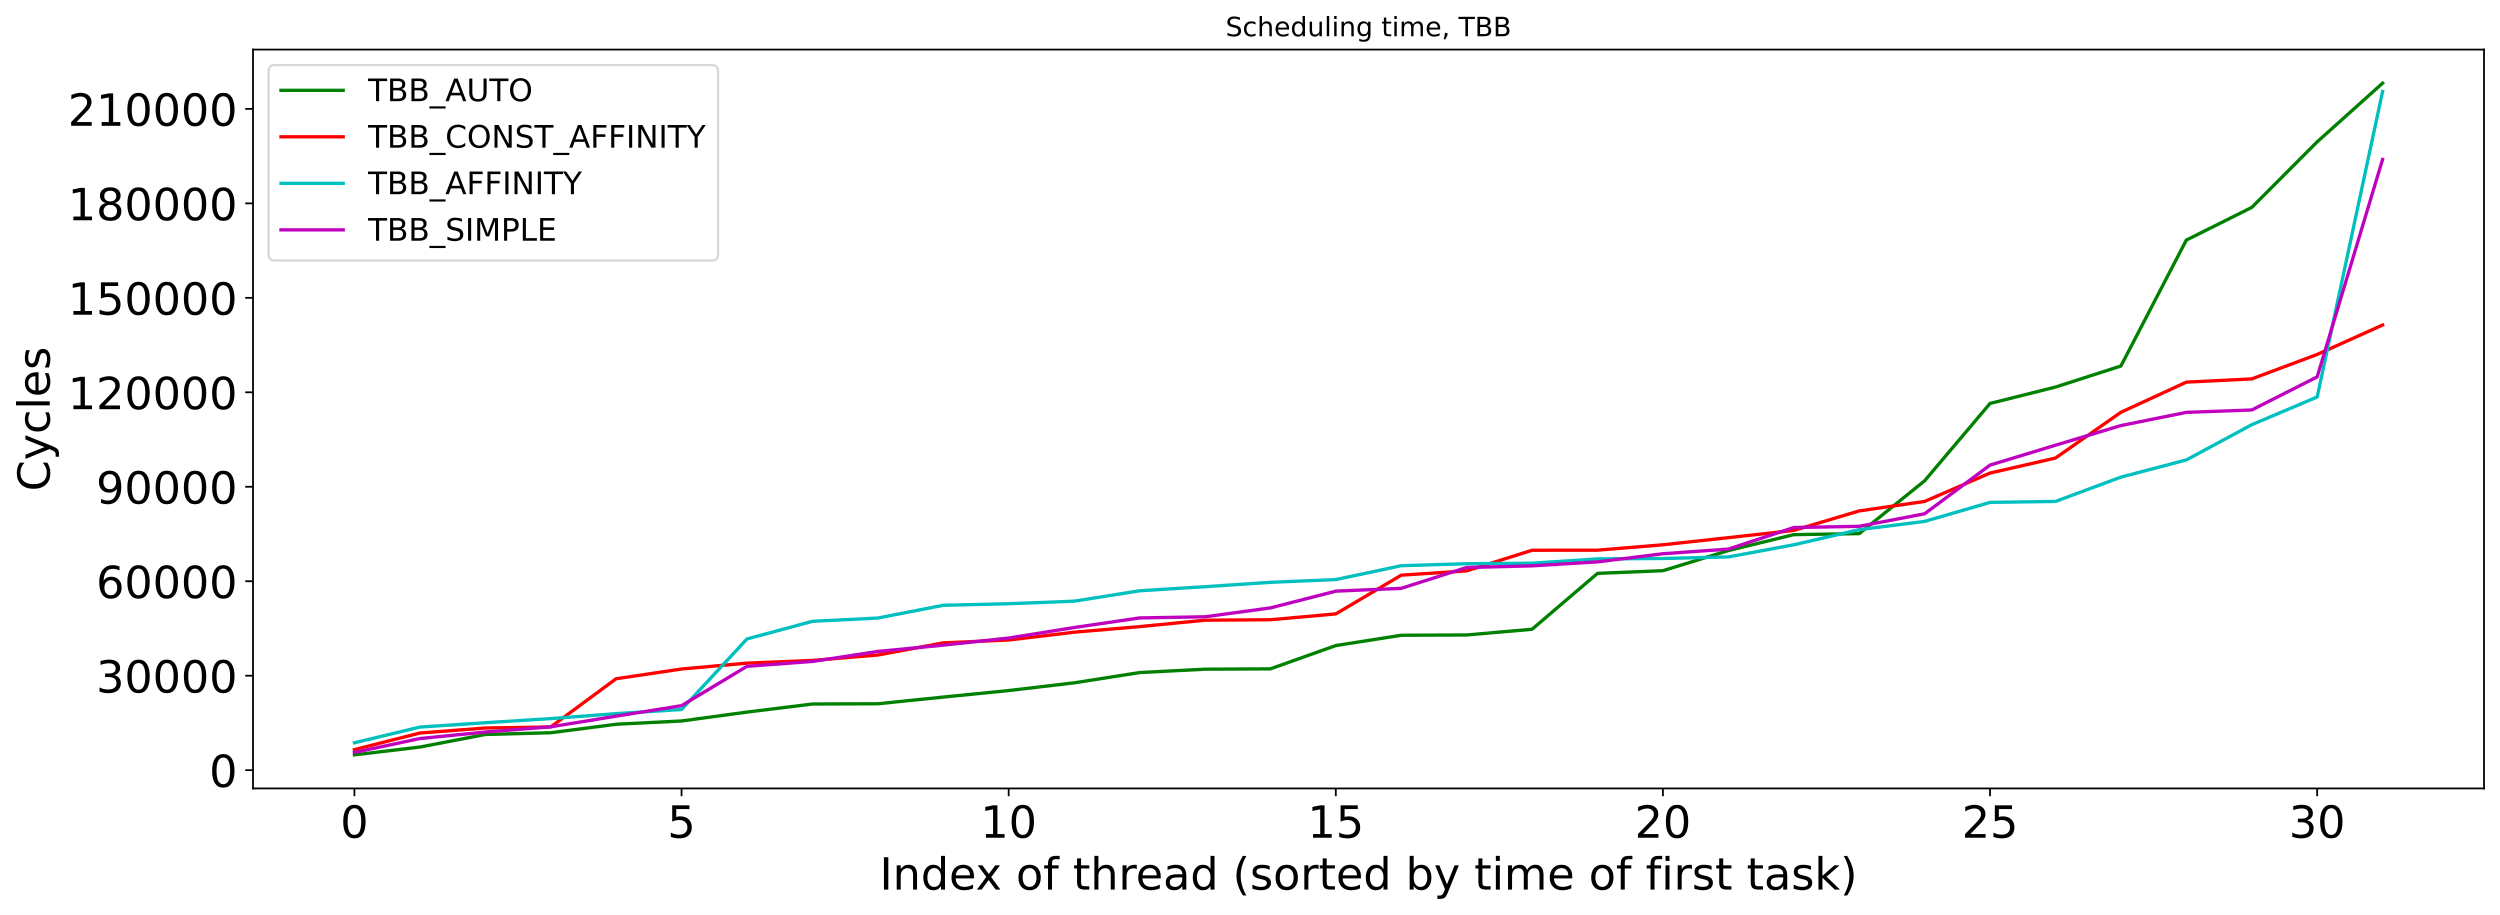
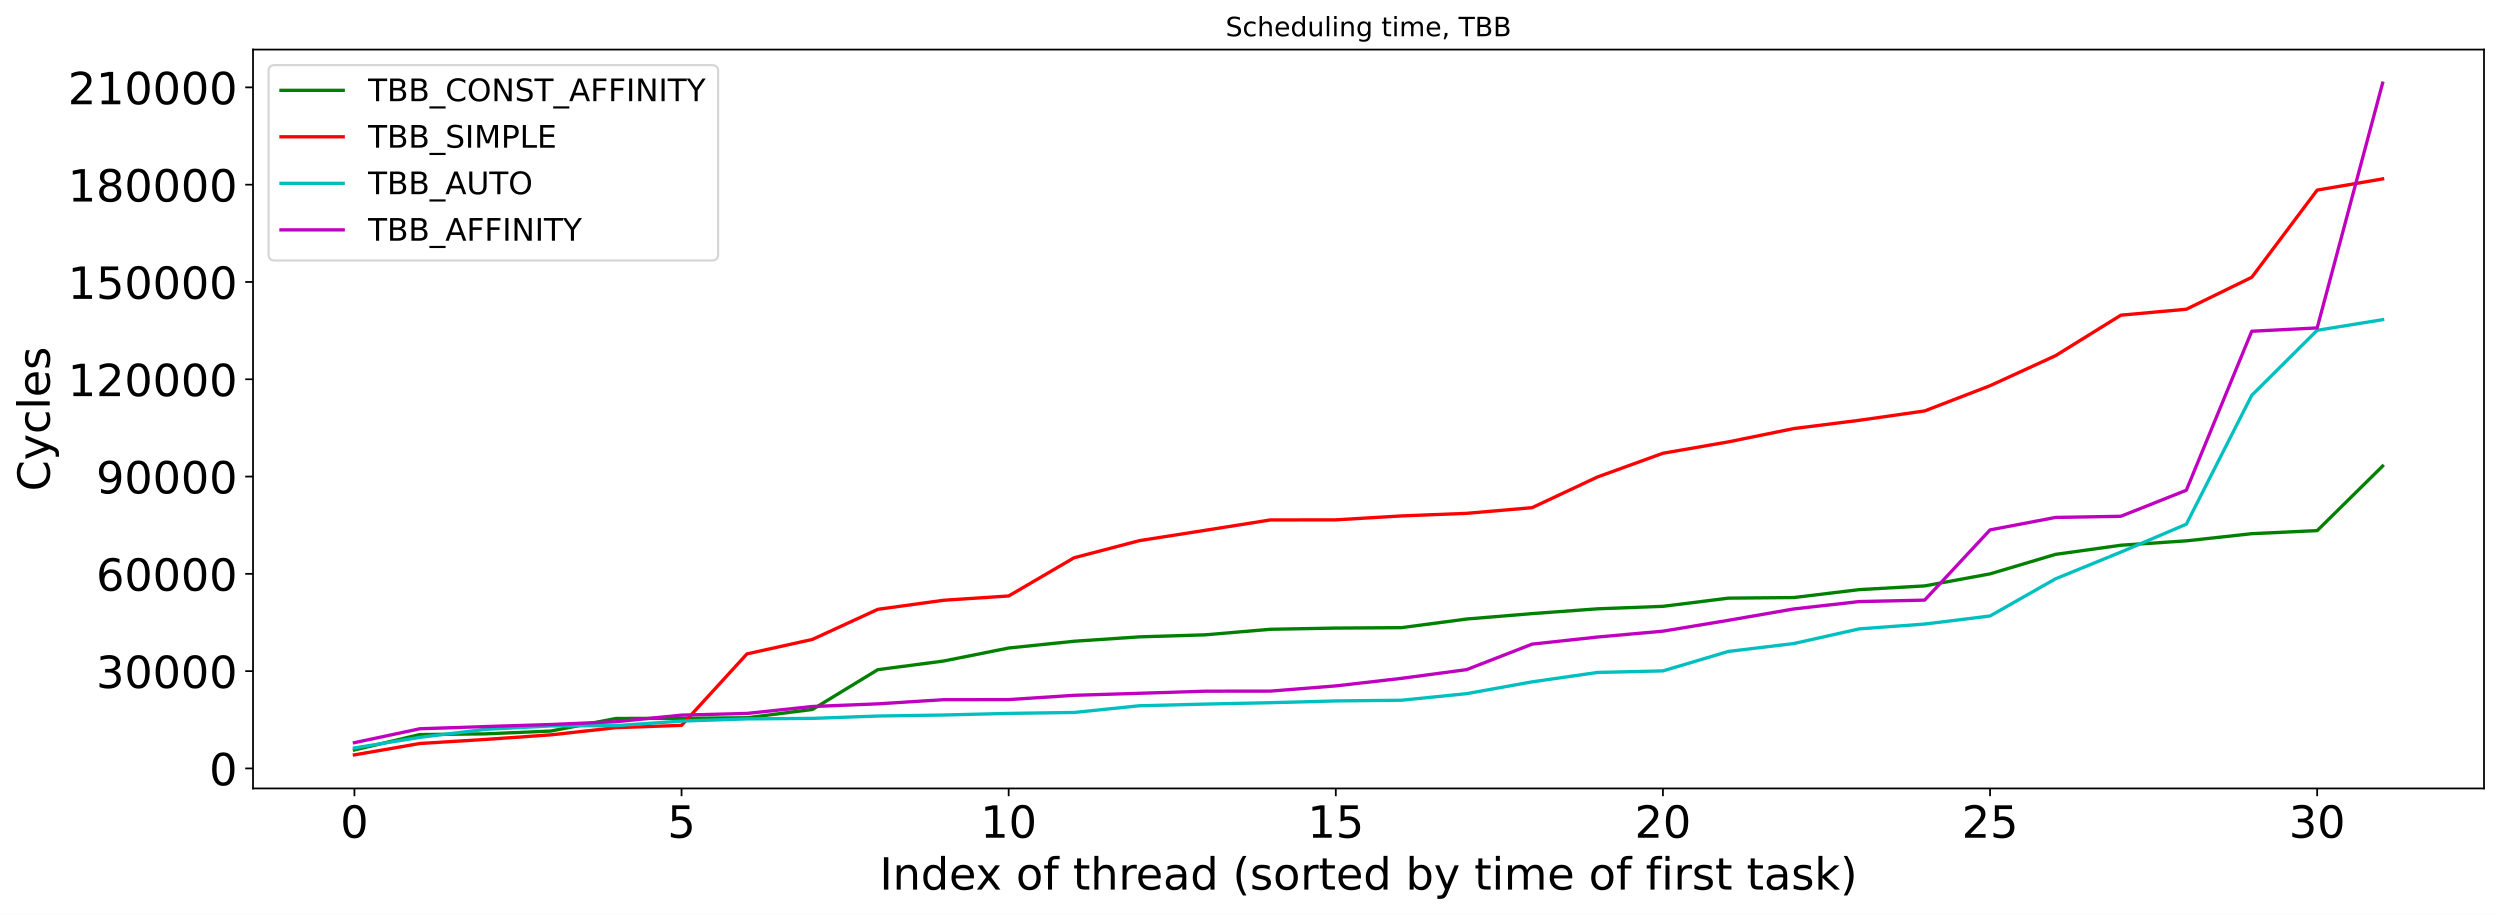
<svg xmlns="http://www.w3.org/2000/svg" xmlns:xlink="http://www.w3.org/1999/xlink" width="1125.506pt" height="411.871pt" viewBox="0 0 1125.506 411.871" version="1.1">
  <defs>
    <style type="text/css">*{stroke-linejoin: round; stroke-linecap: butt}</style>
  </defs>
  <g id="figure_1">
    <g id="patch_1">
      <path d="M -0 411.871  L 1125.506 411.871  L 1125.506 0  L -0 0  z " style="fill: #ffffff" />
    </g>
    <g id="axes_1">
      <g id="patch_2">
        <path d="M 113.906 354.958  L 1118.306 354.958  L 1118.306 22.318  L 113.906 22.318  z " style="fill: #ffffff" />
      </g>
      <g id="matplotlib.axis_1">
        <g id="xtick_1">
          <g id="line2d_1">
            <defs>
-               <path id="m6fc83a0942" d="M 0 0  L 0 3.5  " style="stroke: #000000; stroke-width: 0.8" />
-             </defs>
-             <g>
-               <use xlink:href="#m6fc83a0942" x="159.561" y="354.958" style="stroke: #000000; stroke-width: 0.8" />
+               <path id="m1744c01a98" d="M 0 0  L 0 3.5  " style="stroke: #000000; stroke-width: 0.8" />
+             </defs>
+             <g>
+               <use xlink:href="#m1744c01a98" x="159.561" y="354.958" style="stroke: #000000; stroke-width: 0.8" />
            </g>
          </g>
          <g id="text_1">
            <g transform="translate(153.1983 377.155) scale(0.2 -0.2)">
              <defs>
                <path id="DejaVuSans-30" d="M 2034 4250  Q 1547 4250 1301 3770  Q 1056 3291 1056 2328  Q 1056 1369 1301 889  Q 1547 409 2034 409  Q 2525 409 2770 889  Q 3016 1369 3016 2328  Q 3016 3291 2770 3770  Q 2525 4250 2034 4250  z M 2034 4750  Q 2819 4750 3233 4129  Q 3647 3509 3647 2328  Q 3647 1150 3233 529  Q 2819 -91 2034 -91  Q 1250 -91 836 529  Q 422 1150 422 2328  Q 422 3509 836 4129  Q 1250 4750 2034 4750  z " transform="scale(0.015625)" />
              </defs>
              <use xlink:href="#DejaVuSans-30" />
            </g>
          </g>
        </g>
        <g id="xtick_2">
          <g id="line2d_2">
            <g>
-               <use xlink:href="#m6fc83a0942" x="306.834" y="354.958" style="stroke: #000000; stroke-width: 0.8" />
+               <use xlink:href="#m1744c01a98" x="306.834" y="354.958" style="stroke: #000000; stroke-width: 0.8" />
            </g>
          </g>
          <g id="text_2">
            <g transform="translate(300.471 377.155) scale(0.2 -0.2)">
              <defs>
                <path id="DejaVuSans-35" d="M 691 4666  L 3169 4666  L 3169 4134  L 1269 4134  L 1269 2991  Q 1406 3038 1543 3061  Q 1681 3084 1819 3084  Q 2600 3084 3056 2656  Q 3513 2228 3513 1497  Q 3513 744 3044 326  Q 2575 -91 1722 -91  Q 1428 -91 1123 -41  Q 819 9 494 109  L 494 744  Q 775 591 1075 516  Q 1375 441 1709 441  Q 2250 441 2565 725  Q 2881 1009 2881 1497  Q 2881 1984 2565 2268  Q 2250 2553 1709 2553  Q 1456 2553 1204 2497  Q 953 2441 691 2322  L 691 4666  z " transform="scale(0.015625)" />
              </defs>
              <use xlink:href="#DejaVuSans-35" />
            </g>
          </g>
        </g>
        <g id="xtick_3">
          <g id="line2d_3">
            <g>
-               <use xlink:href="#m6fc83a0942" x="454.106" y="354.958" style="stroke: #000000; stroke-width: 0.8" />
+               <use xlink:href="#m1744c01a98" x="454.106" y="354.958" style="stroke: #000000; stroke-width: 0.8" />
            </g>
          </g>
          <g id="text_3">
            <g transform="translate(441.3813 377.155) scale(0.2 -0.2)">
              <defs>
                <path id="DejaVuSans-31" d="M 794 531  L 1825 531  L 1825 4091  L 703 3866  L 703 4441  L 1819 4666  L 2450 4666  L 2450 531  L 3481 531  L 3481 0  L 794 0  L 794 531  z " transform="scale(0.015625)" />
              </defs>
              <use xlink:href="#DejaVuSans-31" />
              <use xlink:href="#DejaVuSans-30" x="63.623" />
            </g>
          </g>
        </g>
        <g id="xtick_4">
          <g id="line2d_4">
            <g>
-               <use xlink:href="#m6fc83a0942" x="601.379" y="354.958" style="stroke: #000000; stroke-width: 0.8" />
+               <use xlink:href="#m1744c01a98" x="601.379" y="354.958" style="stroke: #000000; stroke-width: 0.8" />
            </g>
          </g>
          <g id="text_4">
            <g transform="translate(588.654 377.155) scale(0.2 -0.2)">
              <use xlink:href="#DejaVuSans-31" />
              <use xlink:href="#DejaVuSans-35" x="63.623" />
            </g>
          </g>
        </g>
        <g id="xtick_5">
          <g id="line2d_5">
            <g>
-               <use xlink:href="#m6fc83a0942" x="748.652" y="354.958" style="stroke: #000000; stroke-width: 0.8" />
+               <use xlink:href="#m1744c01a98" x="748.652" y="354.958" style="stroke: #000000; stroke-width: 0.8" />
            </g>
          </g>
          <g id="text_5">
            <g transform="translate(735.9267 377.155) scale(0.2 -0.2)">
              <defs>
                <path id="DejaVuSans-32" d="M 1228 531  L 3431 531  L 3431 0  L 469 0  L 469 531  Q 828 903 1448 1529  Q 2069 2156 2228 2338  Q 2531 2678 2651 2914  Q 2772 3150 2772 3378  Q 2772 3750 2511 3984  Q 2250 4219 1831 4219  Q 1534 4219 1204 4116  Q 875 4013 500 3803  L 500 4441  Q 881 4594 1212 4672  Q 1544 4750 1819 4750  Q 2544 4750 2975 4387  Q 3406 4025 3406 3419  Q 3406 3131 3298 2873  Q 3191 2616 2906 2266  Q 2828 2175 2409 1742  Q 1991 1309 1228 531  z " transform="scale(0.015625)" />
              </defs>
              <use xlink:href="#DejaVuSans-32" />
              <use xlink:href="#DejaVuSans-30" x="63.623" />
            </g>
          </g>
        </g>
        <g id="xtick_6">
          <g id="line2d_6">
            <g>
-               <use xlink:href="#m6fc83a0942" x="895.924" y="354.958" style="stroke: #000000; stroke-width: 0.8" />
+               <use xlink:href="#m1744c01a98" x="895.924" y="354.958" style="stroke: #000000; stroke-width: 0.8" />
            </g>
          </g>
          <g id="text_6">
            <g transform="translate(883.1994 377.155) scale(0.2 -0.2)">
              <use xlink:href="#DejaVuSans-32" />
              <use xlink:href="#DejaVuSans-35" x="63.623" />
            </g>
          </g>
        </g>
        <g id="xtick_7">
          <g id="line2d_7">
            <g>
-               <use xlink:href="#m6fc83a0942" x="1043.197" y="354.958" style="stroke: #000000; stroke-width: 0.8" />
+               <use xlink:href="#m1744c01a98" x="1043.197" y="354.958" style="stroke: #000000; stroke-width: 0.8" />
            </g>
          </g>
          <g id="text_7">
            <g transform="translate(1030.472 377.155) scale(0.2 -0.2)">
              <defs>
                <path id="DejaVuSans-33" d="M 2597 2516  Q 3050 2419 3304 2112  Q 3559 1806 3559 1356  Q 3559 666 3084 287  Q 2609 -91 1734 -91  Q 1441 -91 1130 -33  Q 819 25 488 141  L 488 750  Q 750 597 1062 519  Q 1375 441 1716 441  Q 2309 441 2620 675  Q 2931 909 2931 1356  Q 2931 1769 2642 2001  Q 2353 2234 1838 2234  L 1294 2234  L 1294 2753  L 1863 2753  Q 2328 2753 2575 2939  Q 2822 3125 2822 3475  Q 2822 3834 2567 4026  Q 2313 4219 1838 4219  Q 1578 4219 1281 4162  Q 984 4106 628 3988  L 628 4550  Q 988 4650 1302 4700  Q 1616 4750 1894 4750  Q 2613 4750 3031 4423  Q 3450 4097 3450 3541  Q 3450 3153 3228 2886  Q 3006 2619 2597 2516  z " transform="scale(0.015625)" />
              </defs>
              <use xlink:href="#DejaVuSans-33" />
              <use xlink:href="#DejaVuSans-30" x="63.623" />
            </g>
          </g>
        </g>
        <g id="text_8">
          <g transform="translate(395.9859 400.5113) scale(0.2 -0.2)">
            <defs>
              <path id="DejaVuSans-49" d="M 628 4666  L 1259 4666  L 1259 0  L 628 0  L 628 4666  z " transform="scale(0.015625)" />
              <path id="DejaVuSans-6e" d="M 3513 2113  L 3513 0  L 2938 0  L 2938 2094  Q 2938 2591 2744 2837  Q 2550 3084 2163 3084  Q 1697 3084 1428 2787  Q 1159 2491 1159 1978  L 1159 0  L 581 0  L 581 3500  L 1159 3500  L 1159 2956  Q 1366 3272 1645 3428  Q 1925 3584 2291 3584  Q 2894 3584 3203 3211  Q 3513 2838 3513 2113  z " transform="scale(0.015625)" />
              <path id="DejaVuSans-64" d="M 2906 2969  L 2906 4863  L 3481 4863  L 3481 0  L 2906 0  L 2906 525  Q 2725 213 2448 61  Q 2172 -91 1784 -91  Q 1150 -91 751 415  Q 353 922 353 1747  Q 353 2572 751 3078  Q 1150 3584 1784 3584  Q 2172 3584 2448 3432  Q 2725 3281 2906 2969  z M 947 1747  Q 947 1113 1208 752  Q 1469 391 1925 391  Q 2381 391 2643 752  Q 2906 1113 2906 1747  Q 2906 2381 2643 2742  Q 2381 3103 1925 3103  Q 1469 3103 1208 2742  Q 947 2381 947 1747  z " transform="scale(0.015625)" />
              <path id="DejaVuSans-65" d="M 3597 1894  L 3597 1613  L 953 1613  Q 991 1019 1311 708  Q 1631 397 2203 397  Q 2534 397 2845 478  Q 3156 559 3463 722  L 3463 178  Q 3153 47 2828 -22  Q 2503 -91 2169 -91  Q 1331 -91 842 396  Q 353 884 353 1716  Q 353 2575 817 3079  Q 1281 3584 2069 3584  Q 2775 3584 3186 3129  Q 3597 2675 3597 1894  z M 3022 2063  Q 3016 2534 2758 2815  Q 2500 3097 2075 3097  Q 1594 3097 1305 2825  Q 1016 2553 972 2059  L 3022 2063  z " transform="scale(0.015625)" />
              <path id="DejaVuSans-78" d="M 3513 3500  L 2247 1797  L 3578 0  L 2900 0  L 1881 1375  L 863 0  L 184 0  L 1544 1831  L 300 3500  L 978 3500  L 1906 2253  L 2834 3500  L 3513 3500  z " transform="scale(0.015625)" />
              <path id="DejaVuSans-20" transform="scale(0.015625)" />
              <path id="DejaVuSans-6f" d="M 1959 3097  Q 1497 3097 1228 2736  Q 959 2375 959 1747  Q 959 1119 1226 758  Q 1494 397 1959 397  Q 2419 397 2687 759  Q 2956 1122 2956 1747  Q 2956 2369 2687 2733  Q 2419 3097 1959 3097  z M 1959 3584  Q 2709 3584 3137 3096  Q 3566 2609 3566 1747  Q 3566 888 3137 398  Q 2709 -91 1959 -91  Q 1206 -91 779 398  Q 353 888 353 1747  Q 353 2609 779 3096  Q 1206 3584 1959 3584  z " transform="scale(0.015625)" />
              <path id="DejaVuSans-66" d="M 2375 4863  L 2375 4384  L 1825 4384  Q 1516 4384 1395 4259  Q 1275 4134 1275 3809  L 1275 3500  L 2222 3500  L 2222 3053  L 1275 3053  L 1275 0  L 697 0  L 697 3053  L 147 3053  L 147 3500  L 697 3500  L 697 3744  Q 697 4328 969 4595  Q 1241 4863 1831 4863  L 2375 4863  z " transform="scale(0.015625)" />
              <path id="DejaVuSans-74" d="M 1172 4494  L 1172 3500  L 2356 3500  L 2356 3053  L 1172 3053  L 1172 1153  Q 1172 725 1289 603  Q 1406 481 1766 481  L 2356 481  L 2356 0  L 1766 0  Q 1100 0 847 248  Q 594 497 594 1153  L 594 3053  L 172 3053  L 172 3500  L 594 3500  L 594 4494  L 1172 4494  z " transform="scale(0.015625)" />
              <path id="DejaVuSans-68" d="M 3513 2113  L 3513 0  L 2938 0  L 2938 2094  Q 2938 2591 2744 2837  Q 2550 3084 2163 3084  Q 1697 3084 1428 2787  Q 1159 2491 1159 1978  L 1159 0  L 581 0  L 581 4863  L 1159 4863  L 1159 2956  Q 1366 3272 1645 3428  Q 1925 3584 2291 3584  Q 2894 3584 3203 3211  Q 3513 2838 3513 2113  z " transform="scale(0.015625)" />
              <path id="DejaVuSans-72" d="M 2631 2963  Q 2534 3019 2420 3045  Q 2306 3072 2169 3072  Q 1681 3072 1420 2755  Q 1159 2438 1159 1844  L 1159 0  L 581 0  L 581 3500  L 1159 3500  L 1159 2956  Q 1341 3275 1631 3429  Q 1922 3584 2338 3584  Q 2397 3584 2469 3576  Q 2541 3569 2628 3553  L 2631 2963  z " transform="scale(0.015625)" />
              <path id="DejaVuSans-61" d="M 2194 1759  Q 1497 1759 1228 1600  Q 959 1441 959 1056  Q 959 750 1161 570  Q 1363 391 1709 391  Q 2188 391 2477 730  Q 2766 1069 2766 1631  L 2766 1759  L 2194 1759  z M 3341 1997  L 3341 0  L 2766 0  L 2766 531  Q 2569 213 2275 61  Q 1981 -91 1556 -91  Q 1019 -91 701 211  Q 384 513 384 1019  Q 384 1609 779 1909  Q 1175 2209 1959 2209  L 2766 2209  L 2766 2266  Q 2766 2663 2505 2880  Q 2244 3097 1772 3097  Q 1472 3097 1187 3025  Q 903 2953 641 2809  L 641 3341  Q 956 3463 1253 3523  Q 1550 3584 1831 3584  Q 2591 3584 2966 3190  Q 3341 2797 3341 1997  z " transform="scale(0.015625)" />
              <path id="DejaVuSans-28" d="M 1984 4856  Q 1566 4138 1362 3434  Q 1159 2731 1159 2009  Q 1159 1288 1364 580  Q 1569 -128 1984 -844  L 1484 -844  Q 1016 -109 783 600  Q 550 1309 550 2009  Q 550 2706 781 3412  Q 1013 4119 1484 4856  L 1984 4856  z " transform="scale(0.015625)" />
              <path id="DejaVuSans-73" d="M 2834 3397  L 2834 2853  Q 2591 2978 2328 3040  Q 2066 3103 1784 3103  Q 1356 3103 1142 2972  Q 928 2841 928 2578  Q 928 2378 1081 2264  Q 1234 2150 1697 2047  L 1894 2003  Q 2506 1872 2764 1633  Q 3022 1394 3022 966  Q 3022 478 2636 193  Q 2250 -91 1575 -91  Q 1294 -91 989 -36  Q 684 19 347 128  L 347 722  Q 666 556 975 473  Q 1284 391 1588 391  Q 1994 391 2212 530  Q 2431 669 2431 922  Q 2431 1156 2273 1281  Q 2116 1406 1581 1522  L 1381 1569  Q 847 1681 609 1914  Q 372 2147 372 2553  Q 372 3047 722 3315  Q 1072 3584 1716 3584  Q 2034 3584 2315 3537  Q 2597 3491 2834 3397  z " transform="scale(0.015625)" />
              <path id="DejaVuSans-62" d="M 3116 1747  Q 3116 2381 2855 2742  Q 2594 3103 2138 3103  Q 1681 3103 1420 2742  Q 1159 2381 1159 1747  Q 1159 1113 1420 752  Q 1681 391 2138 391  Q 2594 391 2855 752  Q 3116 1113 3116 1747  z M 1159 2969  Q 1341 3281 1617 3432  Q 1894 3584 2278 3584  Q 2916 3584 3314 3078  Q 3713 2572 3713 1747  Q 3713 922 3314 415  Q 2916 -91 2278 -91  Q 1894 -91 1617 61  Q 1341 213 1159 525  L 1159 0  L 581 0  L 581 4863  L 1159 4863  L 1159 2969  z " transform="scale(0.015625)" />
              <path id="DejaVuSans-79" d="M 2059 -325  Q 1816 -950 1584 -1140  Q 1353 -1331 966 -1331  L 506 -1331  L 506 -850  L 844 -850  Q 1081 -850 1212 -737  Q 1344 -625 1503 -206  L 1606 56  L 191 3500  L 800 3500  L 1894 763  L 2988 3500  L 3597 3500  L 2059 -325  z " transform="scale(0.015625)" />
              <path id="DejaVuSans-69" d="M 603 3500  L 1178 3500  L 1178 0  L 603 0  L 603 3500  z M 603 4863  L 1178 4863  L 1178 4134  L 603 4134  L 603 4863  z " transform="scale(0.015625)" />
              <path id="DejaVuSans-6d" d="M 3328 2828  Q 3544 3216 3844 3400  Q 4144 3584 4550 3584  Q 5097 3584 5394 3201  Q 5691 2819 5691 2113  L 5691 0  L 5113 0  L 5113 2094  Q 5113 2597 4934 2840  Q 4756 3084 4391 3084  Q 3944 3084 3684 2787  Q 3425 2491 3425 1978  L 3425 0  L 2847 0  L 2847 2094  Q 2847 2600 2669 2842  Q 2491 3084 2119 3084  Q 1678 3084 1418 2786  Q 1159 2488 1159 1978  L 1159 0  L 581 0  L 581 3500  L 1159 3500  L 1159 2956  Q 1356 3278 1631 3431  Q 1906 3584 2284 3584  Q 2666 3584 2933 3390  Q 3200 3197 3328 2828  z " transform="scale(0.015625)" />
              <path id="DejaVuSans-6b" d="M 581 4863  L 1159 4863  L 1159 1991  L 2875 3500  L 3609 3500  L 1753 1863  L 3688 0  L 2938 0  L 1159 1709  L 1159 0  L 581 0  L 581 4863  z " transform="scale(0.015625)" />
              <path id="DejaVuSans-29" d="M 513 4856  L 1013 4856  Q 1481 4119 1714 3412  Q 1947 2706 1947 2009  Q 1947 1309 1714 600  Q 1481 -109 1013 -844  L 513 -844  Q 928 -128 1133 580  Q 1338 1288 1338 2009  Q 1338 2731 1133 3434  Q 928 4138 513 4856  z " transform="scale(0.015625)" />
            </defs>
            <use xlink:href="#DejaVuSans-49" />
            <use xlink:href="#DejaVuSans-6e" x="29.492" />
            <use xlink:href="#DejaVuSans-64" x="92.871" />
            <use xlink:href="#DejaVuSans-65" x="156.348" />
            <use xlink:href="#DejaVuSans-78" x="216.121" />
            <use xlink:href="#DejaVuSans-20" x="275.301" />
            <use xlink:href="#DejaVuSans-6f" x="307.088" />
            <use xlink:href="#DejaVuSans-66" x="368.27" />
            <use xlink:href="#DejaVuSans-20" x="403.475" />
            <use xlink:href="#DejaVuSans-74" x="435.262" />
            <use xlink:href="#DejaVuSans-68" x="474.471" />
            <use xlink:href="#DejaVuSans-72" x="537.85" />
            <use xlink:href="#DejaVuSans-65" x="576.713" />
            <use xlink:href="#DejaVuSans-61" x="638.236" />
            <use xlink:href="#DejaVuSans-64" x="699.516" />
            <use xlink:href="#DejaVuSans-20" x="762.992" />
            <use xlink:href="#DejaVuSans-28" x="794.779" />
            <use xlink:href="#DejaVuSans-73" x="833.793" />
            <use xlink:href="#DejaVuSans-6f" x="885.893" />
            <use xlink:href="#DejaVuSans-72" x="947.074" />
            <use xlink:href="#DejaVuSans-74" x="988.188" />
            <use xlink:href="#DejaVuSans-65" x="1027.396" />
            <use xlink:href="#DejaVuSans-64" x="1088.92" />
            <use xlink:href="#DejaVuSans-20" x="1152.396" />
            <use xlink:href="#DejaVuSans-62" x="1184.184" />
            <use xlink:href="#DejaVuSans-79" x="1247.66" />
            <use xlink:href="#DejaVuSans-20" x="1306.84" />
            <use xlink:href="#DejaVuSans-74" x="1338.627" />
            <use xlink:href="#DejaVuSans-69" x="1377.836" />
            <use xlink:href="#DejaVuSans-6d" x="1405.619" />
            <use xlink:href="#DejaVuSans-65" x="1503.031" />
            <use xlink:href="#DejaVuSans-20" x="1564.555" />
            <use xlink:href="#DejaVuSans-6f" x="1596.342" />
            <use xlink:href="#DejaVuSans-66" x="1657.523" />
            <use xlink:href="#DejaVuSans-20" x="1692.729" />
            <use xlink:href="#DejaVuSans-66" x="1724.516" />
            <use xlink:href="#DejaVuSans-69" x="1759.721" />
            <use xlink:href="#DejaVuSans-72" x="1787.504" />
            <use xlink:href="#DejaVuSans-73" x="1828.617" />
            <use xlink:href="#DejaVuSans-74" x="1880.717" />
            <use xlink:href="#DejaVuSans-20" x="1919.926" />
            <use xlink:href="#DejaVuSans-74" x="1951.713" />
            <use xlink:href="#DejaVuSans-61" x="1990.922" />
            <use xlink:href="#DejaVuSans-73" x="2052.201" />
            <use xlink:href="#DejaVuSans-6b" x="2104.301" />
            <use xlink:href="#DejaVuSans-29" x="2162.211" />
          </g>
        </g>
      </g>
      <g id="matplotlib.axis_2">
        <g id="ytick_1">
          <g id="line2d_8">
            <defs>
-               <path id="me972d7090d" d="M 0 0  L -3.5 0  " style="stroke: #000000; stroke-width: 0.8" />
-             </defs>
-             <g>
-               <use xlink:href="#me972d7090d" x="113.906" y="346.728" style="stroke: #000000; stroke-width: 0.8" />
+               <path id="m1a4734094d" d="M 0 0  L -3.5 0  " style="stroke: #000000; stroke-width: 0.8" />
+             </defs>
+             <g>
+               <use xlink:href="#m1a4734094d" x="113.906" y="345.95" style="stroke: #000000; stroke-width: 0.8" />
            </g>
          </g>
          <g id="text_9">
-             <g transform="translate(94.18125 354.3262) scale(0.2 -0.2)">
+             <g transform="translate(94.18125 353.5484) scale(0.2 -0.2)">
              <use xlink:href="#DejaVuSans-30" />
            </g>
          </g>
        </g>
        <g id="ytick_2">
          <g id="line2d_9">
            <g>
-               <use xlink:href="#me972d7090d" x="113.906" y="304.199" style="stroke: #000000; stroke-width: 0.8" />
+               <use xlink:href="#m1a4734094d" x="113.906" y="302.148" style="stroke: #000000; stroke-width: 0.8" />
            </g>
          </g>
          <g id="text_10">
-             <g transform="translate(43.28125 311.7974) scale(0.2 -0.2)">
+             <g transform="translate(43.28125 309.7464) scale(0.2 -0.2)">
              <use xlink:href="#DejaVuSans-33" />
              <use xlink:href="#DejaVuSans-30" x="63.623" />
              <use xlink:href="#DejaVuSans-30" x="127.246" />
              <use xlink:href="#DejaVuSans-30" x="190.869" />
              <use xlink:href="#DejaVuSans-30" x="254.492" />
            </g>
          </g>
        </g>
        <g id="ytick_3">
          <g id="line2d_10">
            <g>
-               <use xlink:href="#me972d7090d" x="113.906" y="261.67" style="stroke: #000000; stroke-width: 0.8" />
+               <use xlink:href="#m1a4734094d" x="113.906" y="258.346" style="stroke: #000000; stroke-width: 0.8" />
            </g>
          </g>
          <g id="text_11">
-             <g transform="translate(43.28125 269.2685) scale(0.2 -0.2)">
+             <g transform="translate(43.28125 265.9445) scale(0.2 -0.2)">
              <defs>
                <path id="DejaVuSans-36" d="M 2113 2584  Q 1688 2584 1439 2293  Q 1191 2003 1191 1497  Q 1191 994 1439 701  Q 1688 409 2113 409  Q 2538 409 2786 701  Q 3034 994 3034 1497  Q 3034 2003 2786 2293  Q 2538 2584 2113 2584  z M 3366 4563  L 3366 3988  Q 3128 4100 2886 4159  Q 2644 4219 2406 4219  Q 1781 4219 1451 3797  Q 1122 3375 1075 2522  Q 1259 2794 1537 2939  Q 1816 3084 2150 3084  Q 2853 3084 3261 2657  Q 3669 2231 3669 1497  Q 3669 778 3244 343  Q 2819 -91 2113 -91  Q 1303 -91 875 529  Q 447 1150 447 2328  Q 447 3434 972 4092  Q 1497 4750 2381 4750  Q 2619 4750 2861 4703  Q 3103 4656 3366 4563  z " transform="scale(0.015625)" />
              </defs>
              <use xlink:href="#DejaVuSans-36" />
              <use xlink:href="#DejaVuSans-30" x="63.623" />
              <use xlink:href="#DejaVuSans-30" x="127.246" />
              <use xlink:href="#DejaVuSans-30" x="190.869" />
              <use xlink:href="#DejaVuSans-30" x="254.492" />
            </g>
          </g>
        </g>
        <g id="ytick_4">
          <g id="line2d_11">
            <g>
-               <use xlink:href="#me972d7090d" x="113.906" y="219.141" style="stroke: #000000; stroke-width: 0.8" />
+               <use xlink:href="#m1a4734094d" x="113.906" y="214.544" style="stroke: #000000; stroke-width: 0.8" />
            </g>
          </g>
          <g id="text_12">
-             <g transform="translate(43.28125 226.7397) scale(0.2 -0.2)">
+             <g transform="translate(43.28125 222.1425) scale(0.2 -0.2)">
              <defs>
                <path id="DejaVuSans-39" d="M 703 97  L 703 672  Q 941 559 1184 500  Q 1428 441 1663 441  Q 2288 441 2617 861  Q 2947 1281 2994 2138  Q 2813 1869 2534 1725  Q 2256 1581 1919 1581  Q 1219 1581 811 2004  Q 403 2428 403 3163  Q 403 3881 828 4315  Q 1253 4750 1959 4750  Q 2769 4750 3195 4129  Q 3622 3509 3622 2328  Q 3622 1225 3098 567  Q 2575 -91 1691 -91  Q 1453 -91 1209 -44  Q 966 3 703 97  z M 1959 2075  Q 2384 2075 2632 2365  Q 2881 2656 2881 3163  Q 2881 3666 2632 3958  Q 2384 4250 1959 4250  Q 1534 4250 1286 3958  Q 1038 3666 1038 3163  Q 1038 2656 1286 2365  Q 1534 2075 1959 2075  z " transform="scale(0.015625)" />
              </defs>
              <use xlink:href="#DejaVuSans-39" />
              <use xlink:href="#DejaVuSans-30" x="63.623" />
              <use xlink:href="#DejaVuSans-30" x="127.246" />
              <use xlink:href="#DejaVuSans-30" x="190.869" />
              <use xlink:href="#DejaVuSans-30" x="254.492" />
            </g>
          </g>
        </g>
        <g id="ytick_5">
          <g id="line2d_12">
            <g>
-               <use xlink:href="#me972d7090d" x="113.906" y="176.612" style="stroke: #000000; stroke-width: 0.8" />
+               <use xlink:href="#m1a4734094d" x="113.906" y="170.742" style="stroke: #000000; stroke-width: 0.8" />
            </g>
          </g>
          <g id="text_13">
-             <g transform="translate(30.55625 184.2108) scale(0.2 -0.2)">
+             <g transform="translate(30.55625 178.3405) scale(0.2 -0.2)">
              <use xlink:href="#DejaVuSans-31" />
              <use xlink:href="#DejaVuSans-32" x="63.623" />
              <use xlink:href="#DejaVuSans-30" x="127.246" />
              <use xlink:href="#DejaVuSans-30" x="190.869" />
              <use xlink:href="#DejaVuSans-30" x="254.492" />
              <use xlink:href="#DejaVuSans-30" x="318.115" />
            </g>
          </g>
        </g>
        <g id="ytick_6">
          <g id="line2d_13">
            <g>
-               <use xlink:href="#me972d7090d" x="113.906" y="134.084" style="stroke: #000000; stroke-width: 0.8" />
+               <use xlink:href="#m1a4734094d" x="113.906" y="126.94" style="stroke: #000000; stroke-width: 0.8" />
            </g>
          </g>
          <g id="text_14">
-             <g transform="translate(30.55625 141.682) scale(0.2 -0.2)">
+             <g transform="translate(30.55625 134.5386) scale(0.2 -0.2)">
              <use xlink:href="#DejaVuSans-31" />
              <use xlink:href="#DejaVuSans-35" x="63.623" />
              <use xlink:href="#DejaVuSans-30" x="127.246" />
              <use xlink:href="#DejaVuSans-30" x="190.869" />
              <use xlink:href="#DejaVuSans-30" x="254.492" />
              <use xlink:href="#DejaVuSans-30" x="318.115" />
            </g>
          </g>
        </g>
        <g id="ytick_7">
          <g id="line2d_14">
            <g>
-               <use xlink:href="#me972d7090d" x="113.906" y="91.555" style="stroke: #000000; stroke-width: 0.8" />
+               <use xlink:href="#m1a4734094d" x="113.906" y="83.138" style="stroke: #000000; stroke-width: 0.8" />
            </g>
          </g>
          <g id="text_15">
-             <g transform="translate(30.55625 99.15311) scale(0.2 -0.2)">
+             <g transform="translate(30.55625 90.73661) scale(0.2 -0.2)">
              <defs>
                <path id="DejaVuSans-38" d="M 2034 2216  Q 1584 2216 1326 1975  Q 1069 1734 1069 1313  Q 1069 891 1326 650  Q 1584 409 2034 409  Q 2484 409 2743 651  Q 3003 894 3003 1313  Q 3003 1734 2745 1975  Q 2488 2216 2034 2216  z M 1403 2484  Q 997 2584 770 2862  Q 544 3141 544 3541  Q 544 4100 942 4425  Q 1341 4750 2034 4750  Q 2731 4750 3128 4425  Q 3525 4100 3525 3541  Q 3525 3141 3298 2862  Q 3072 2584 2669 2484  Q 3125 2378 3379 2068  Q 3634 1759 3634 1313  Q 3634 634 3220 271  Q 2806 -91 2034 -91  Q 1263 -91 848 271  Q 434 634 434 1313  Q 434 1759 690 2068  Q 947 2378 1403 2484  z M 1172 3481  Q 1172 3119 1398 2916  Q 1625 2713 2034 2713  Q 2441 2713 2670 2916  Q 2900 3119 2900 3481  Q 2900 3844 2670 4047  Q 2441 4250 2034 4250  Q 1625 4250 1398 4047  Q 1172 3844 1172 3481  z " transform="scale(0.015625)" />
              </defs>
              <use xlink:href="#DejaVuSans-31" />
              <use xlink:href="#DejaVuSans-38" x="63.623" />
              <use xlink:href="#DejaVuSans-30" x="127.246" />
              <use xlink:href="#DejaVuSans-30" x="190.869" />
              <use xlink:href="#DejaVuSans-30" x="254.492" />
              <use xlink:href="#DejaVuSans-30" x="318.115" />
            </g>
          </g>
        </g>
        <g id="ytick_8">
          <g id="line2d_15">
            <g>
-               <use xlink:href="#me972d7090d" x="113.906" y="49.026" style="stroke: #000000; stroke-width: 0.8" />
+               <use xlink:href="#m1a4734094d" x="113.906" y="39.336" style="stroke: #000000; stroke-width: 0.8" />
            </g>
          </g>
          <g id="text_16">
-             <g transform="translate(30.55625 56.62426) scale(0.2 -0.2)">
+             <g transform="translate(30.55625 46.93465) scale(0.2 -0.2)">
              <use xlink:href="#DejaVuSans-32" />
              <use xlink:href="#DejaVuSans-31" x="63.623" />
              <use xlink:href="#DejaVuSans-30" x="127.246" />
              <use xlink:href="#DejaVuSans-30" x="190.869" />
              <use xlink:href="#DejaVuSans-30" x="254.492" />
              <use xlink:href="#DejaVuSans-30" x="318.115" />
            </g>
          </g>
        </g>
        <g id="text_17">
          <g transform="translate(22.39688 221.1788) rotate(-90) scale(0.2 -0.2)">
            <defs>
              <path id="DejaVuSans-43" d="M 4122 4306  L 4122 3641  Q 3803 3938 3442 4084  Q 3081 4231 2675 4231  Q 1875 4231 1450 3742  Q 1025 3253 1025 2328  Q 1025 1406 1450 917  Q 1875 428 2675 428  Q 3081 428 3442 575  Q 3803 722 4122 1019  L 4122 359  Q 3791 134 3420 21  Q 3050 -91 2638 -91  Q 1578 -91 968 557  Q 359 1206 359 2328  Q 359 3453 968 4101  Q 1578 4750 2638 4750  Q 3056 4750 3426 4639  Q 3797 4528 4122 4306  z " transform="scale(0.015625)" />
              <path id="DejaVuSans-63" d="M 3122 3366  L 3122 2828  Q 2878 2963 2633 3030  Q 2388 3097 2138 3097  Q 1578 3097 1268 2742  Q 959 2388 959 1747  Q 959 1106 1268 751  Q 1578 397 2138 397  Q 2388 397 2633 464  Q 2878 531 3122 666  L 3122 134  Q 2881 22 2623 -34  Q 2366 -91 2075 -91  Q 1284 -91 818 406  Q 353 903 353 1747  Q 353 2603 823 3093  Q 1294 3584 2113 3584  Q 2378 3584 2631 3529  Q 2884 3475 3122 3366  z " transform="scale(0.015625)" />
              <path id="DejaVuSans-6c" d="M 603 4863  L 1178 4863  L 1178 0  L 603 0  L 603 4863  z " transform="scale(0.015625)" />
            </defs>
            <use xlink:href="#DejaVuSans-43" />
            <use xlink:href="#DejaVuSans-79" x="69.824" />
            <use xlink:href="#DejaVuSans-63" x="129.004" />
            <use xlink:href="#DejaVuSans-6c" x="183.984" />
            <use xlink:href="#DejaVuSans-65" x="211.768" />
            <use xlink:href="#DejaVuSans-73" x="273.291" />
          </g>
        </g>
      </g>
      <g id="line2d_16">
-         <path d="M 159.561 339.838  L 189.015 336.322  L 218.47 330.658  L 247.924 329.878  L 277.379 326.056  L 306.834 324.584  L 336.288 320.581  L 365.743 316.949  L 395.197 316.833  L 424.652 313.822  L 454.106 310.887  L 483.561 307.414  L 513.015 302.795  L 542.47 301.273  L 571.924 301.117  L 601.379 290.629  L 630.834 285.994  L 660.288 285.863  L 689.743 283.292  L 719.197 258.132  L 748.652 256.927  L 778.106 247.865  L 807.561 240.698  L 837.015 240.238  L 866.47 216.445  L 895.924 181.631  L 925.379 174.253  L 954.834 164.775  L 984.288 108.084  L 1013.743 93.383  L 1043.197 63.849  L 1072.652 37.438  " clip-path="url(#p8ff81887e9)" style="fill: none; stroke: #008000; stroke-width: 1.5; stroke-linecap: square" />
+         <path d="M 159.561 337.622  L 189.015 330.695  L 218.47 330.394  L 247.924 329.121  L 277.379 323.447  L 306.834 323.401  L 336.288 323.126  L 365.743 319.406  L 395.197 301.476  L 424.652 297.616  L 454.106 291.735  L 483.561 288.692  L 513.015 286.715  L 542.47 285.81  L 571.924 283.301  L 601.379 282.761  L 630.834 282.577  L 660.288 278.682  L 689.743 276.249  L 719.197 274.091  L 748.652 272.973  L 778.106 269.282  L 807.561 269.016  L 837.015 265.451  L 866.47 263.775  L 895.924 258.352  L 925.379 249.58  L 954.834 245.462  L 984.288 243.491  L 1013.743 240.262  L 1043.197 238.883  L 1072.652 209.831  " clip-path="url(#p2f3e0b5378)" style="fill: none; stroke: #008000; stroke-width: 1.5; stroke-linecap: square" />
      </g>
      <g id="line2d_17">
-         <path d="M 159.561 337.476  L 189.015 330.008  L 218.47 327.754  L 247.924 327.275  L 277.379 305.563  L 306.834 301.179  L 336.288 298.54  L 365.743 297.329  L 395.197 294.888  L 424.652 289.41  L 454.106 288.134  L 483.561 284.613  L 513.015 282.107  L 542.47 279.215  L 571.924 279.008  L 601.379 276.377  L 630.834 258.948  L 660.288 257.006  L 689.743 247.726  L 719.197 247.689  L 748.652 245.265  L 778.106 242.047  L 807.561 238.798  L 837.015 230.014  L 866.47 225.747  L 895.924 212.966  L 925.379 206.218  L 954.834 185.609  L 984.288 172.039  L 1013.743 170.582  L 1043.197 159.57  L 1072.652 146.323  " clip-path="url(#p8ff81887e9)" style="fill: none; stroke: #ff0000; stroke-width: 1.5; stroke-linecap: square" />
+         <path d="M 159.561 339.838  L 189.015 334.713  L 218.47 332.897  L 247.924 330.841  L 277.379 327.582  L 306.834 326.566  L 336.288 294.378  L 365.743 287.86  L 395.197 274.319  L 424.652 270.251  L 454.106 268.304  L 483.561 251.101  L 513.015 243.383  L 542.47 238.758  L 571.924 234.077  L 601.379 234.039  L 630.834 232.275  L 660.288 231.104  L 689.743 228.555  L 719.197 214.728  L 748.652 204.055  L 778.106 198.933  L 807.561 192.935  L 837.015 189.221  L 866.47 185.004  L 895.924 173.639  L 925.379 160.142  L 954.834 141.888  L 984.288 139.216  L 1013.743 124.841  L 1043.197 85.585  L 1072.652 80.536  " clip-path="url(#p2f3e0b5378)" style="fill: none; stroke: #ff0000; stroke-width: 1.5; stroke-linecap: square" />
      </g>
      <g id="line2d_18">
-         <path d="M 159.561 334.389  L 189.015 327.332  L 218.47 325.373  L 247.924 323.516  L 277.379 321.273  L 306.834 319.427  L 336.288 287.658  L 365.743 279.714  L 395.197 278.239  L 424.652 272.495  L 454.106 271.8  L 483.561 270.649  L 513.015 265.977  L 542.47 264.137  L 571.924 262.166  L 601.379 260.919  L 630.834 254.684  L 660.288 253.782  L 689.743 253.57  L 719.197 251.619  L 748.652 251.435  L 778.106 250.729  L 807.561 245.26  L 837.015 238.447  L 866.47 234.732  L 895.924 226.178  L 925.379 225.747  L 954.834 214.795  L 984.288 207.063  L 1013.743 191.203  L 1043.197 178.719  L 1072.652 41.164  " clip-path="url(#p8ff81887e9)" style="fill: none; stroke: #00bfbf; stroke-width: 1.5; stroke-linecap: square" />
+         <path d="M 159.561 336.714  L 189.015 331.96  L 218.47 328.353  L 247.924 326.82  L 277.379 326.677  L 306.834 324.642  L 336.288 323.646  L 365.743 323.421  L 395.197 322.355  L 424.652 321.906  L 454.106 321.17  L 483.561 320.752  L 513.015 317.727  L 542.47 316.982  L 571.924 316.363  L 601.379 315.56  L 630.834 315.256  L 660.288 312.275  L 689.743 306.969  L 719.197 302.729  L 748.652 302.037  L 778.106 293.271  L 807.561 289.723  L 837.015 283.123  L 866.47 280.951  L 895.924 277.315  L 925.379 260.589  L 954.834 248.546  L 984.288 235.992  L 1013.743 177.975  L 1043.197 148.698  L 1072.652 143.912  " clip-path="url(#p2f3e0b5378)" style="fill: none; stroke: #00bfbf; stroke-width: 1.5; stroke-linecap: square" />
      </g>
      <g id="line2d_19">
-         <path d="M 159.561 338.747  L 189.015 332.495  L 218.47 329.557  L 247.924 327.204  L 277.379 322.415  L 306.834 317.683  L 336.288 299.98  L 365.743 297.788  L 395.197 293.28  L 424.652 290.439  L 454.106 287.238  L 483.561 282.515  L 513.015 278.194  L 542.47 277.678  L 571.924 273.683  L 601.379 266.136  L 630.834 264.868  L 660.288 255.478  L 689.743 254.749  L 719.197 252.955  L 748.652 249.286  L 778.106 247.202  L 807.561 237.483  L 837.015 236.947  L 866.47 231.299  L 895.924 209.379  L 925.379 200.429  L 954.834 191.588  L 984.288 185.651  L 1013.743 184.579  L 1043.197 169.672  L 1072.652 71.779  " clip-path="url(#p8ff81887e9)" style="fill: none; stroke: #bf00bf; stroke-width: 1.5; stroke-linecap: square" />
+         <path d="M 159.561 334.34  L 189.015 328.085  L 218.47 327.098  L 247.924 326.175  L 277.379 324.916  L 306.834 321.949  L 336.288 321.178  L 365.743 318.066  L 395.197 316.874  L 424.652 315.002  L 454.106 314.959  L 483.561 313.031  L 513.015 312.12  L 542.47 311.177  L 571.924 311.133  L 601.379 308.791  L 630.834 305.404  L 660.288 301.462  L 689.743 289.989  L 719.197 286.788  L 748.652 284.151  L 778.106 279.263  L 807.561 274.144  L 837.015 270.824  L 866.47 270.175  L 895.924 238.556  L 925.379 232.95  L 954.834 232.424  L 984.288 220.703  L 1013.743 149.124  L 1043.197 147.629  L 1072.652 37.438  " clip-path="url(#p2f3e0b5378)" style="fill: none; stroke: #bf00bf; stroke-width: 1.5; stroke-linecap: square" />
      </g>
      <g id="patch_3">
        <path d="M 113.906 354.958  L 113.906 22.318  " style="fill: none; stroke: #000000; stroke-width: 0.8; stroke-linejoin: miter; stroke-linecap: square" />
      </g>
      <g id="patch_4">
        <path d="M 1118.306 354.958  L 1118.306 22.318  " style="fill: none; stroke: #000000; stroke-width: 0.8; stroke-linejoin: miter; stroke-linecap: square" />
      </g>
      <g id="patch_5">
        <path d="M 113.906 354.958  L 1118.306 354.958  " style="fill: none; stroke: #000000; stroke-width: 0.8; stroke-linejoin: miter; stroke-linecap: square" />
      </g>
      <g id="patch_6">
        <path d="M 113.906 22.318  L 1118.306 22.318  " style="fill: none; stroke: #000000; stroke-width: 0.8; stroke-linejoin: miter; stroke-linecap: square" />
      </g>
      <g id="text_18">
        <g transform="translate(551.7731 16.31812) scale(0.12 -0.12)">
          <defs>
            <path id="DejaVuSans-53" d="M 3425 4513  L 3425 3897  Q 3066 4069 2747 4153  Q 2428 4238 2131 4238  Q 1616 4238 1336 4038  Q 1056 3838 1056 3469  Q 1056 3159 1242 3001  Q 1428 2844 1947 2747  L 2328 2669  Q 3034 2534 3370 2195  Q 3706 1856 3706 1288  Q 3706 609 3251 259  Q 2797 -91 1919 -91  Q 1588 -91 1214 -16  Q 841 59 441 206  L 441 856  Q 825 641 1194 531  Q 1563 422 1919 422  Q 2459 422 2753 634  Q 3047 847 3047 1241  Q 3047 1584 2836 1778  Q 2625 1972 2144 2069  L 1759 2144  Q 1053 2284 737 2584  Q 422 2884 422 3419  Q 422 4038 858 4394  Q 1294 4750 2059 4750  Q 2388 4750 2728 4690  Q 3069 4631 3425 4513  z " transform="scale(0.015625)" />
            <path id="DejaVuSans-75" d="M 544 1381  L 544 3500  L 1119 3500  L 1119 1403  Q 1119 906 1312 657  Q 1506 409 1894 409  Q 2359 409 2629 706  Q 2900 1003 2900 1516  L 2900 3500  L 3475 3500  L 3475 0  L 2900 0  L 2900 538  Q 2691 219 2414 64  Q 2138 -91 1772 -91  Q 1169 -91 856 284  Q 544 659 544 1381  z M 1991 3584  L 1991 3584  z " transform="scale(0.015625)" />
            <path id="DejaVuSans-67" d="M 2906 1791  Q 2906 2416 2648 2759  Q 2391 3103 1925 3103  Q 1463 3103 1205 2759  Q 947 2416 947 1791  Q 947 1169 1205 825  Q 1463 481 1925 481  Q 2391 481 2648 825  Q 2906 1169 2906 1791  z M 3481 434  Q 3481 -459 3084 -895  Q 2688 -1331 1869 -1331  Q 1566 -1331 1297 -1286  Q 1028 -1241 775 -1147  L 775 -588  Q 1028 -725 1275 -790  Q 1522 -856 1778 -856  Q 2344 -856 2625 -561  Q 2906 -266 2906 331  L 2906 616  Q 2728 306 2450 153  Q 2172 0 1784 0  Q 1141 0 747 490  Q 353 981 353 1791  Q 353 2603 747 3093  Q 1141 3584 1784 3584  Q 2172 3584 2450 3431  Q 2728 3278 2906 2969  L 2906 3500  L 3481 3500  L 3481 434  z " transform="scale(0.015625)" />
            <path id="DejaVuSans-2c" d="M 750 794  L 1409 794  L 1409 256  L 897 -744  L 494 -744  L 750 256  L 750 794  z " transform="scale(0.015625)" />
            <path id="DejaVuSans-54" d="M -19 4666  L 3928 4666  L 3928 4134  L 2272 4134  L 2272 0  L 1638 0  L 1638 4134  L -19 4134  L -19 4666  z " transform="scale(0.015625)" />
            <path id="DejaVuSans-42" d="M 1259 2228  L 1259 519  L 2272 519  Q 2781 519 3026 730  Q 3272 941 3272 1375  Q 3272 1813 3026 2020  Q 2781 2228 2272 2228  L 1259 2228  z M 1259 4147  L 1259 2741  L 2194 2741  Q 2656 2741 2882 2914  Q 3109 3088 3109 3444  Q 3109 3797 2882 3972  Q 2656 4147 2194 4147  L 1259 4147  z M 628 4666  L 2241 4666  Q 2963 4666 3353 4366  Q 3744 4066 3744 3513  Q 3744 3084 3544 2831  Q 3344 2578 2956 2516  Q 3422 2416 3680 2098  Q 3938 1781 3938 1306  Q 3938 681 3513 340  Q 3088 0 2303 0  L 628 0  L 628 4666  z " transform="scale(0.015625)" />
          </defs>
          <use xlink:href="#DejaVuSans-53" />
          <use xlink:href="#DejaVuSans-63" x="63.477" />
          <use xlink:href="#DejaVuSans-68" x="118.457" />
          <use xlink:href="#DejaVuSans-65" x="181.836" />
          <use xlink:href="#DejaVuSans-64" x="243.359" />
          <use xlink:href="#DejaVuSans-75" x="306.836" />
          <use xlink:href="#DejaVuSans-6c" x="370.215" />
          <use xlink:href="#DejaVuSans-69" x="397.998" />
          <use xlink:href="#DejaVuSans-6e" x="425.781" />
          <use xlink:href="#DejaVuSans-67" x="489.16" />
          <use xlink:href="#DejaVuSans-20" x="552.637" />
          <use xlink:href="#DejaVuSans-74" x="584.424" />
          <use xlink:href="#DejaVuSans-69" x="623.633" />
          <use xlink:href="#DejaVuSans-6d" x="651.416" />
          <use xlink:href="#DejaVuSans-65" x="748.828" />
          <use xlink:href="#DejaVuSans-2c" x="810.352" />
          <use xlink:href="#DejaVuSans-20" x="842.139" />
          <use xlink:href="#DejaVuSans-54" x="873.926" />
          <use xlink:href="#DejaVuSans-42" x="935.01" />
          <use xlink:href="#DejaVuSans-42" x="1003.613" />
        </g>
      </g>
      <g id="legend_1">
        <g id="patch_7">
          <path d="M 123.706 117.273  L 320.494 117.273  Q 323.294 117.273 323.294 114.473  L 323.294 32.118  Q 323.294 29.318 320.494 29.318  L 123.706 29.318  Q 120.906 29.318 120.906 32.118  L 120.906 114.473  Q 120.906 117.273 123.706 117.273  z " style="fill: #ffffff; opacity: 0.8; stroke: #cccccc; stroke-linejoin: miter" />
        </g>
        <g id="line2d_20">
          <path d="M 126.506 40.656  L 140.506 40.656  L 154.506 40.656  " style="fill: none; stroke: #008000; stroke-width: 1.5; stroke-linecap: square" />
        </g>
        <g id="text_19">
          <g transform="translate(165.7063 45.55594) scale(0.14 -0.14)">
            <defs>
              <path id="DejaVuSans-5f" d="M 3263 -1063  L 3263 -1509  L -63 -1509  L -63 -1063  L 3263 -1063  z " transform="scale(0.015625)" />
+               <path id="DejaVuSans-4f" d="M 2522 4238  Q 1834 4238 1429 3725  Q 1025 3213 1025 2328  Q 1025 1447 1429 934  Q 1834 422 2522 422  Q 3209 422 3611 934  Q 4013 1447 4013 2328  Q 4013 3213 3611 3725  Q 3209 4238 2522 4238  z M 2522 4750  Q 3503 4750 4090 4092  Q 4678 3434 4678 2328  Q 4678 1225 4090 567  Q 3503 -91 2522 -91  Q 1538 -91 948 565  Q 359 1222 359 2328  Q 359 3434 948 4092  Q 1538 4750 2522 4750  z " transform="scale(0.015625)" />
+               <path id="DejaVuSans-4e" d="M 628 4666  L 1478 4666  L 3547 763  L 3547 4666  L 4159 4666  L 4159 0  L 3309 0  L 1241 3903  L 1241 0  L 628 0  L 628 4666  z " transform="scale(0.015625)" />
              <path id="DejaVuSans-41" d="M 2188 4044  L 1331 1722  L 3047 1722  L 2188 4044  z M 1831 4666  L 2547 4666  L 4325 0  L 3669 0  L 3244 1197  L 1141 1197  L 716 0  L 50 0  L 1831 4666  z " transform="scale(0.015625)" />
-               <path id="DejaVuSans-55" d="M 556 4666  L 1191 4666  L 1191 1831  Q 1191 1081 1462 751  Q 1734 422 2344 422  Q 2950 422 3222 751  Q 3494 1081 3494 1831  L 3494 4666  L 4128 4666  L 4128 1753  Q 4128 841 3676 375  Q 3225 -91 2344 -91  Q 1459 -91 1007 375  Q 556 841 556 1753  L 556 4666  z " transform="scale(0.015625)" />
-               <path id="DejaVuSans-4f" d="M 2522 4238  Q 1834 4238 1429 3725  Q 1025 3213 1025 2328  Q 1025 1447 1429 934  Q 1834 422 2522 422  Q 3209 422 3611 934  Q 4013 1447 4013 2328  Q 4013 3213 3611 3725  Q 3209 4238 2522 4238  z M 2522 4750  Q 3503 4750 4090 4092  Q 4678 3434 4678 2328  Q 4678 1225 4090 567  Q 3503 -91 2522 -91  Q 1538 -91 948 565  Q 359 1222 359 2328  Q 359 3434 948 4092  Q 1538 4750 2522 4750  z " transform="scale(0.015625)" />
-             </defs>
-             <use xlink:href="#DejaVuSans-54" />
-             <use xlink:href="#DejaVuSans-42" x="61.084" />
-             <use xlink:href="#DejaVuSans-42" x="129.688" />
-             <use xlink:href="#DejaVuSans-5f" x="198.291" />
-             <use xlink:href="#DejaVuSans-41" x="248.291" />
-             <use xlink:href="#DejaVuSans-55" x="316.699" />
-             <use xlink:href="#DejaVuSans-54" x="389.893" />
-             <use xlink:href="#DejaVuSans-4f" x="450.977" />
-           </g>
-         </g>
-         <g id="line2d_21">
-           <path d="M 126.506 61.595  L 140.506 61.595  L 154.506 61.595  " style="fill: none; stroke: #ff0000; stroke-width: 1.5; stroke-linecap: square" />
-         </g>
-         <g id="text_20">
-           <g transform="translate(165.7063 66.49469) scale(0.14 -0.14)">
-             <defs>
-               <path id="DejaVuSans-4e" d="M 628 4666  L 1478 4666  L 3547 763  L 3547 4666  L 4159 4666  L 4159 0  L 3309 0  L 1241 3903  L 1241 0  L 628 0  L 628 4666  z " transform="scale(0.015625)" />
              <path id="DejaVuSans-46" d="M 628 4666  L 3309 4666  L 3309 4134  L 1259 4134  L 1259 2759  L 3109 2759  L 3109 2228  L 1259 2228  L 1259 0  L 628 0  L 628 4666  z " transform="scale(0.015625)" />
              <path id="DejaVuSans-59" d="M -13 4666  L 666 4666  L 1959 2747  L 3244 4666  L 3922 4666  L 2272 2222  L 2272 0  L 1638 0  L 1638 2222  L -13 4666  z " transform="scale(0.015625)" />
            </defs>
            <use xlink:href="#DejaVuSans-54" />
            <use xlink:href="#DejaVuSans-42" x="61.084" />
            <use xlink:href="#DejaVuSans-42" x="129.688" />
            <use xlink:href="#DejaVuSans-5f" x="198.291" />
            <use xlink:href="#DejaVuSans-43" x="248.291" />
            <use xlink:href="#DejaVuSans-4f" x="318.115" />
            <use xlink:href="#DejaVuSans-4e" x="396.826" />
            <use xlink:href="#DejaVuSans-53" x="471.631" />
            <use xlink:href="#DejaVuSans-54" x="535.107" />
            <use xlink:href="#DejaVuSans-5f" x="596.191" />
            <use xlink:href="#DejaVuSans-41" x="646.191" />
            <use xlink:href="#DejaVuSans-46" x="714.6" />
            <use xlink:href="#DejaVuSans-46" x="772.119" />
            <use xlink:href="#DejaVuSans-49" x="829.639" />
            <use xlink:href="#DejaVuSans-4e" x="859.131" />
            <use xlink:href="#DejaVuSans-49" x="933.936" />
            <use xlink:href="#DejaVuSans-54" x="963.428" />
            <use xlink:href="#DejaVuSans-59" x="1024.512" />
          </g>
        </g>
+         <g id="line2d_21">
+           <path d="M 126.506 61.595  L 140.506 61.595  L 154.506 61.595  " style="fill: none; stroke: #ff0000; stroke-width: 1.5; stroke-linecap: square" />
+         </g>
+         <g id="text_20">
+           <g transform="translate(165.7063 66.49469) scale(0.14 -0.14)">
+             <defs>
+               <path id="DejaVuSans-4d" d="M 628 4666  L 1569 4666  L 2759 1491  L 3956 4666  L 4897 4666  L 4897 0  L 4281 0  L 4281 4097  L 3078 897  L 2444 897  L 1241 4097  L 1241 0  L 628 0  L 628 4666  z " transform="scale(0.015625)" />
+               <path id="DejaVuSans-50" d="M 1259 4147  L 1259 2394  L 2053 2394  Q 2494 2394 2734 2622  Q 2975 2850 2975 3272  Q 2975 3691 2734 3919  Q 2494 4147 2053 4147  L 1259 4147  z M 628 4666  L 2053 4666  Q 2838 4666 3239 4311  Q 3641 3956 3641 3272  Q 3641 2581 3239 2228  Q 2838 1875 2053 1875  L 1259 1875  L 1259 0  L 628 0  L 628 4666  z " transform="scale(0.015625)" />
+               <path id="DejaVuSans-4c" d="M 628 4666  L 1259 4666  L 1259 531  L 3531 531  L 3531 0  L 628 0  L 628 4666  z " transform="scale(0.015625)" />
+               <path id="DejaVuSans-45" d="M 628 4666  L 3578 4666  L 3578 4134  L 1259 4134  L 1259 2753  L 3481 2753  L 3481 2222  L 1259 2222  L 1259 531  L 3634 531  L 3634 0  L 628 0  L 628 4666  z " transform="scale(0.015625)" />
+             </defs>
+             <use xlink:href="#DejaVuSans-54" />
+             <use xlink:href="#DejaVuSans-42" x="61.084" />
+             <use xlink:href="#DejaVuSans-42" x="129.688" />
+             <use xlink:href="#DejaVuSans-5f" x="198.291" />
+             <use xlink:href="#DejaVuSans-53" x="248.291" />
+             <use xlink:href="#DejaVuSans-49" x="311.768" />
+             <use xlink:href="#DejaVuSans-4d" x="341.26" />
+             <use xlink:href="#DejaVuSans-50" x="427.539" />
+             <use xlink:href="#DejaVuSans-4c" x="487.842" />
+             <use xlink:href="#DejaVuSans-45" x="543.555" />
+           </g>
+         </g>
        <g id="line2d_22">
          <path d="M 126.506 82.533  L 140.506 82.533  L 154.506 82.533  " style="fill: none; stroke: #00bfbf; stroke-width: 1.5; stroke-linecap: square" />
        </g>
        <g id="text_21">
          <g transform="translate(165.7063 87.43344) scale(0.14 -0.14)">
+             <defs>
+               <path id="DejaVuSans-55" d="M 556 4666  L 1191 4666  L 1191 1831  Q 1191 1081 1462 751  Q 1734 422 2344 422  Q 2950 422 3222 751  Q 3494 1081 3494 1831  L 3494 4666  L 4128 4666  L 4128 1753  Q 4128 841 3676 375  Q 3225 -91 2344 -91  Q 1459 -91 1007 375  Q 556 841 556 1753  L 556 4666  z " transform="scale(0.015625)" />
+             </defs>
+             <use xlink:href="#DejaVuSans-54" />
+             <use xlink:href="#DejaVuSans-42" x="61.084" />
+             <use xlink:href="#DejaVuSans-42" x="129.688" />
+             <use xlink:href="#DejaVuSans-5f" x="198.291" />
+             <use xlink:href="#DejaVuSans-41" x="248.291" />
+             <use xlink:href="#DejaVuSans-55" x="316.699" />
+             <use xlink:href="#DejaVuSans-54" x="389.893" />
+             <use xlink:href="#DejaVuSans-4f" x="450.977" />
+           </g>
+         </g>
+         <g id="line2d_23">
+           <path d="M 126.506 103.472  L 140.506 103.472  L 154.506 103.472  " style="fill: none; stroke: #bf00bf; stroke-width: 1.5; stroke-linecap: square" />
+         </g>
+         <g id="text_22">
+           <g transform="translate(165.7063 108.3722) scale(0.14 -0.14)">
            <use xlink:href="#DejaVuSans-54" />
            <use xlink:href="#DejaVuSans-42" x="61.084" />
            <use xlink:href="#DejaVuSans-42" x="129.688" />
            <use xlink:href="#DejaVuSans-5f" x="198.291" />
            <use xlink:href="#DejaVuSans-41" x="248.291" />
            <use xlink:href="#DejaVuSans-46" x="316.699" />
            <use xlink:href="#DejaVuSans-46" x="374.219" />
            <use xlink:href="#DejaVuSans-49" x="431.738" />
            <use xlink:href="#DejaVuSans-4e" x="461.23" />
            <use xlink:href="#DejaVuSans-49" x="536.035" />
            <use xlink:href="#DejaVuSans-54" x="565.527" />
            <use xlink:href="#DejaVuSans-59" x="626.611" />
          </g>
        </g>
-         <g id="line2d_23">
-           <path d="M 126.506 103.472  L 140.506 103.472  L 154.506 103.472  " style="fill: none; stroke: #bf00bf; stroke-width: 1.5; stroke-linecap: square" />
-         </g>
-         <g id="text_22">
-           <g transform="translate(165.7063 108.3722) scale(0.14 -0.14)">
-             <defs>
-               <path id="DejaVuSans-4d" d="M 628 4666  L 1569 4666  L 2759 1491  L 3956 4666  L 4897 4666  L 4897 0  L 4281 0  L 4281 4097  L 3078 897  L 2444 897  L 1241 4097  L 1241 0  L 628 0  L 628 4666  z " transform="scale(0.015625)" />
-               <path id="DejaVuSans-50" d="M 1259 4147  L 1259 2394  L 2053 2394  Q 2494 2394 2734 2622  Q 2975 2850 2975 3272  Q 2975 3691 2734 3919  Q 2494 4147 2053 4147  L 1259 4147  z M 628 4666  L 2053 4666  Q 2838 4666 3239 4311  Q 3641 3956 3641 3272  Q 3641 2581 3239 2228  Q 2838 1875 2053 1875  L 1259 1875  L 1259 0  L 628 0  L 628 4666  z " transform="scale(0.015625)" />
-               <path id="DejaVuSans-4c" d="M 628 4666  L 1259 4666  L 1259 531  L 3531 531  L 3531 0  L 628 0  L 628 4666  z " transform="scale(0.015625)" />
-               <path id="DejaVuSans-45" d="M 628 4666  L 3578 4666  L 3578 4134  L 1259 4134  L 1259 2753  L 3481 2753  L 3481 2222  L 1259 2222  L 1259 531  L 3634 531  L 3634 0  L 628 0  L 628 4666  z " transform="scale(0.015625)" />
-             </defs>
-             <use xlink:href="#DejaVuSans-54" />
-             <use xlink:href="#DejaVuSans-42" x="61.084" />
-             <use xlink:href="#DejaVuSans-42" x="129.688" />
-             <use xlink:href="#DejaVuSans-5f" x="198.291" />
-             <use xlink:href="#DejaVuSans-53" x="248.291" />
-             <use xlink:href="#DejaVuSans-49" x="311.768" />
-             <use xlink:href="#DejaVuSans-4d" x="341.26" />
-             <use xlink:href="#DejaVuSans-50" x="427.539" />
-             <use xlink:href="#DejaVuSans-4c" x="487.842" />
-             <use xlink:href="#DejaVuSans-45" x="543.555" />
-           </g>
-         </g>
      </g>
    </g>
  </g>
  <defs>
-     <clipPath id="p8ff81887e9">
+     <clipPath id="p2f3e0b5378">
      <rect x="113.906" y="22.318" width="1004.4" height="332.64" />
    </clipPath>
  </defs>
</svg>
